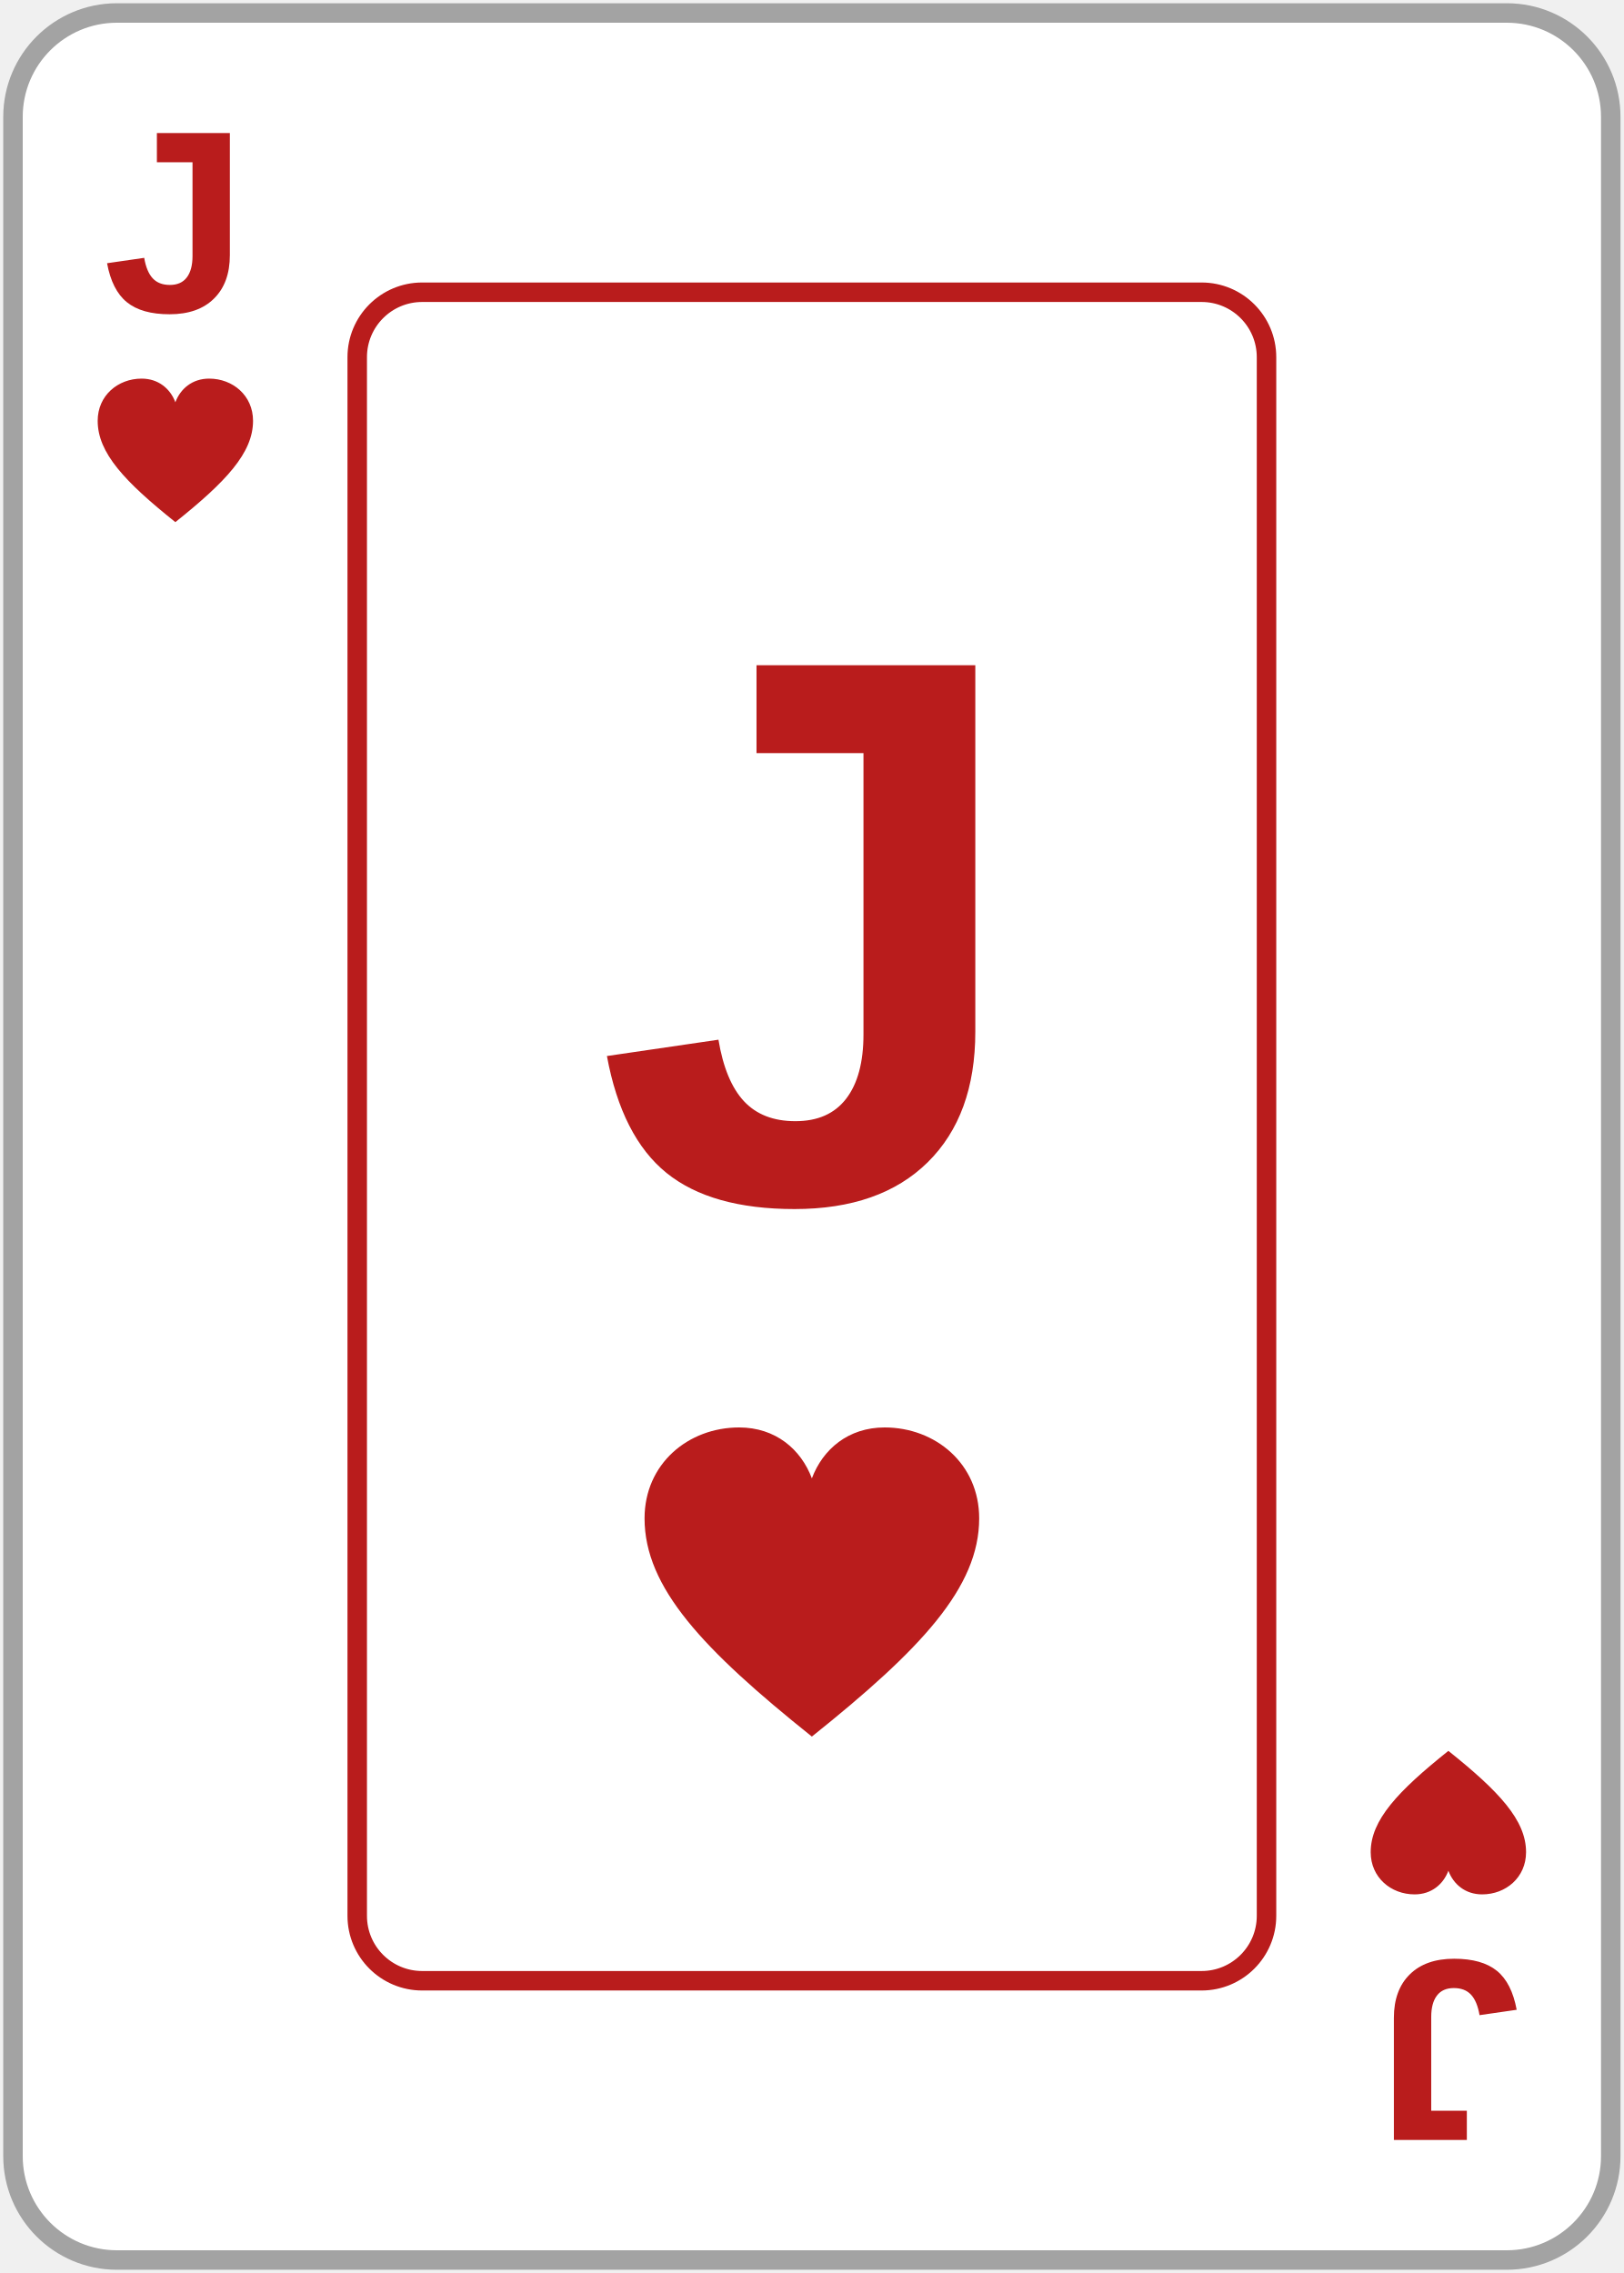
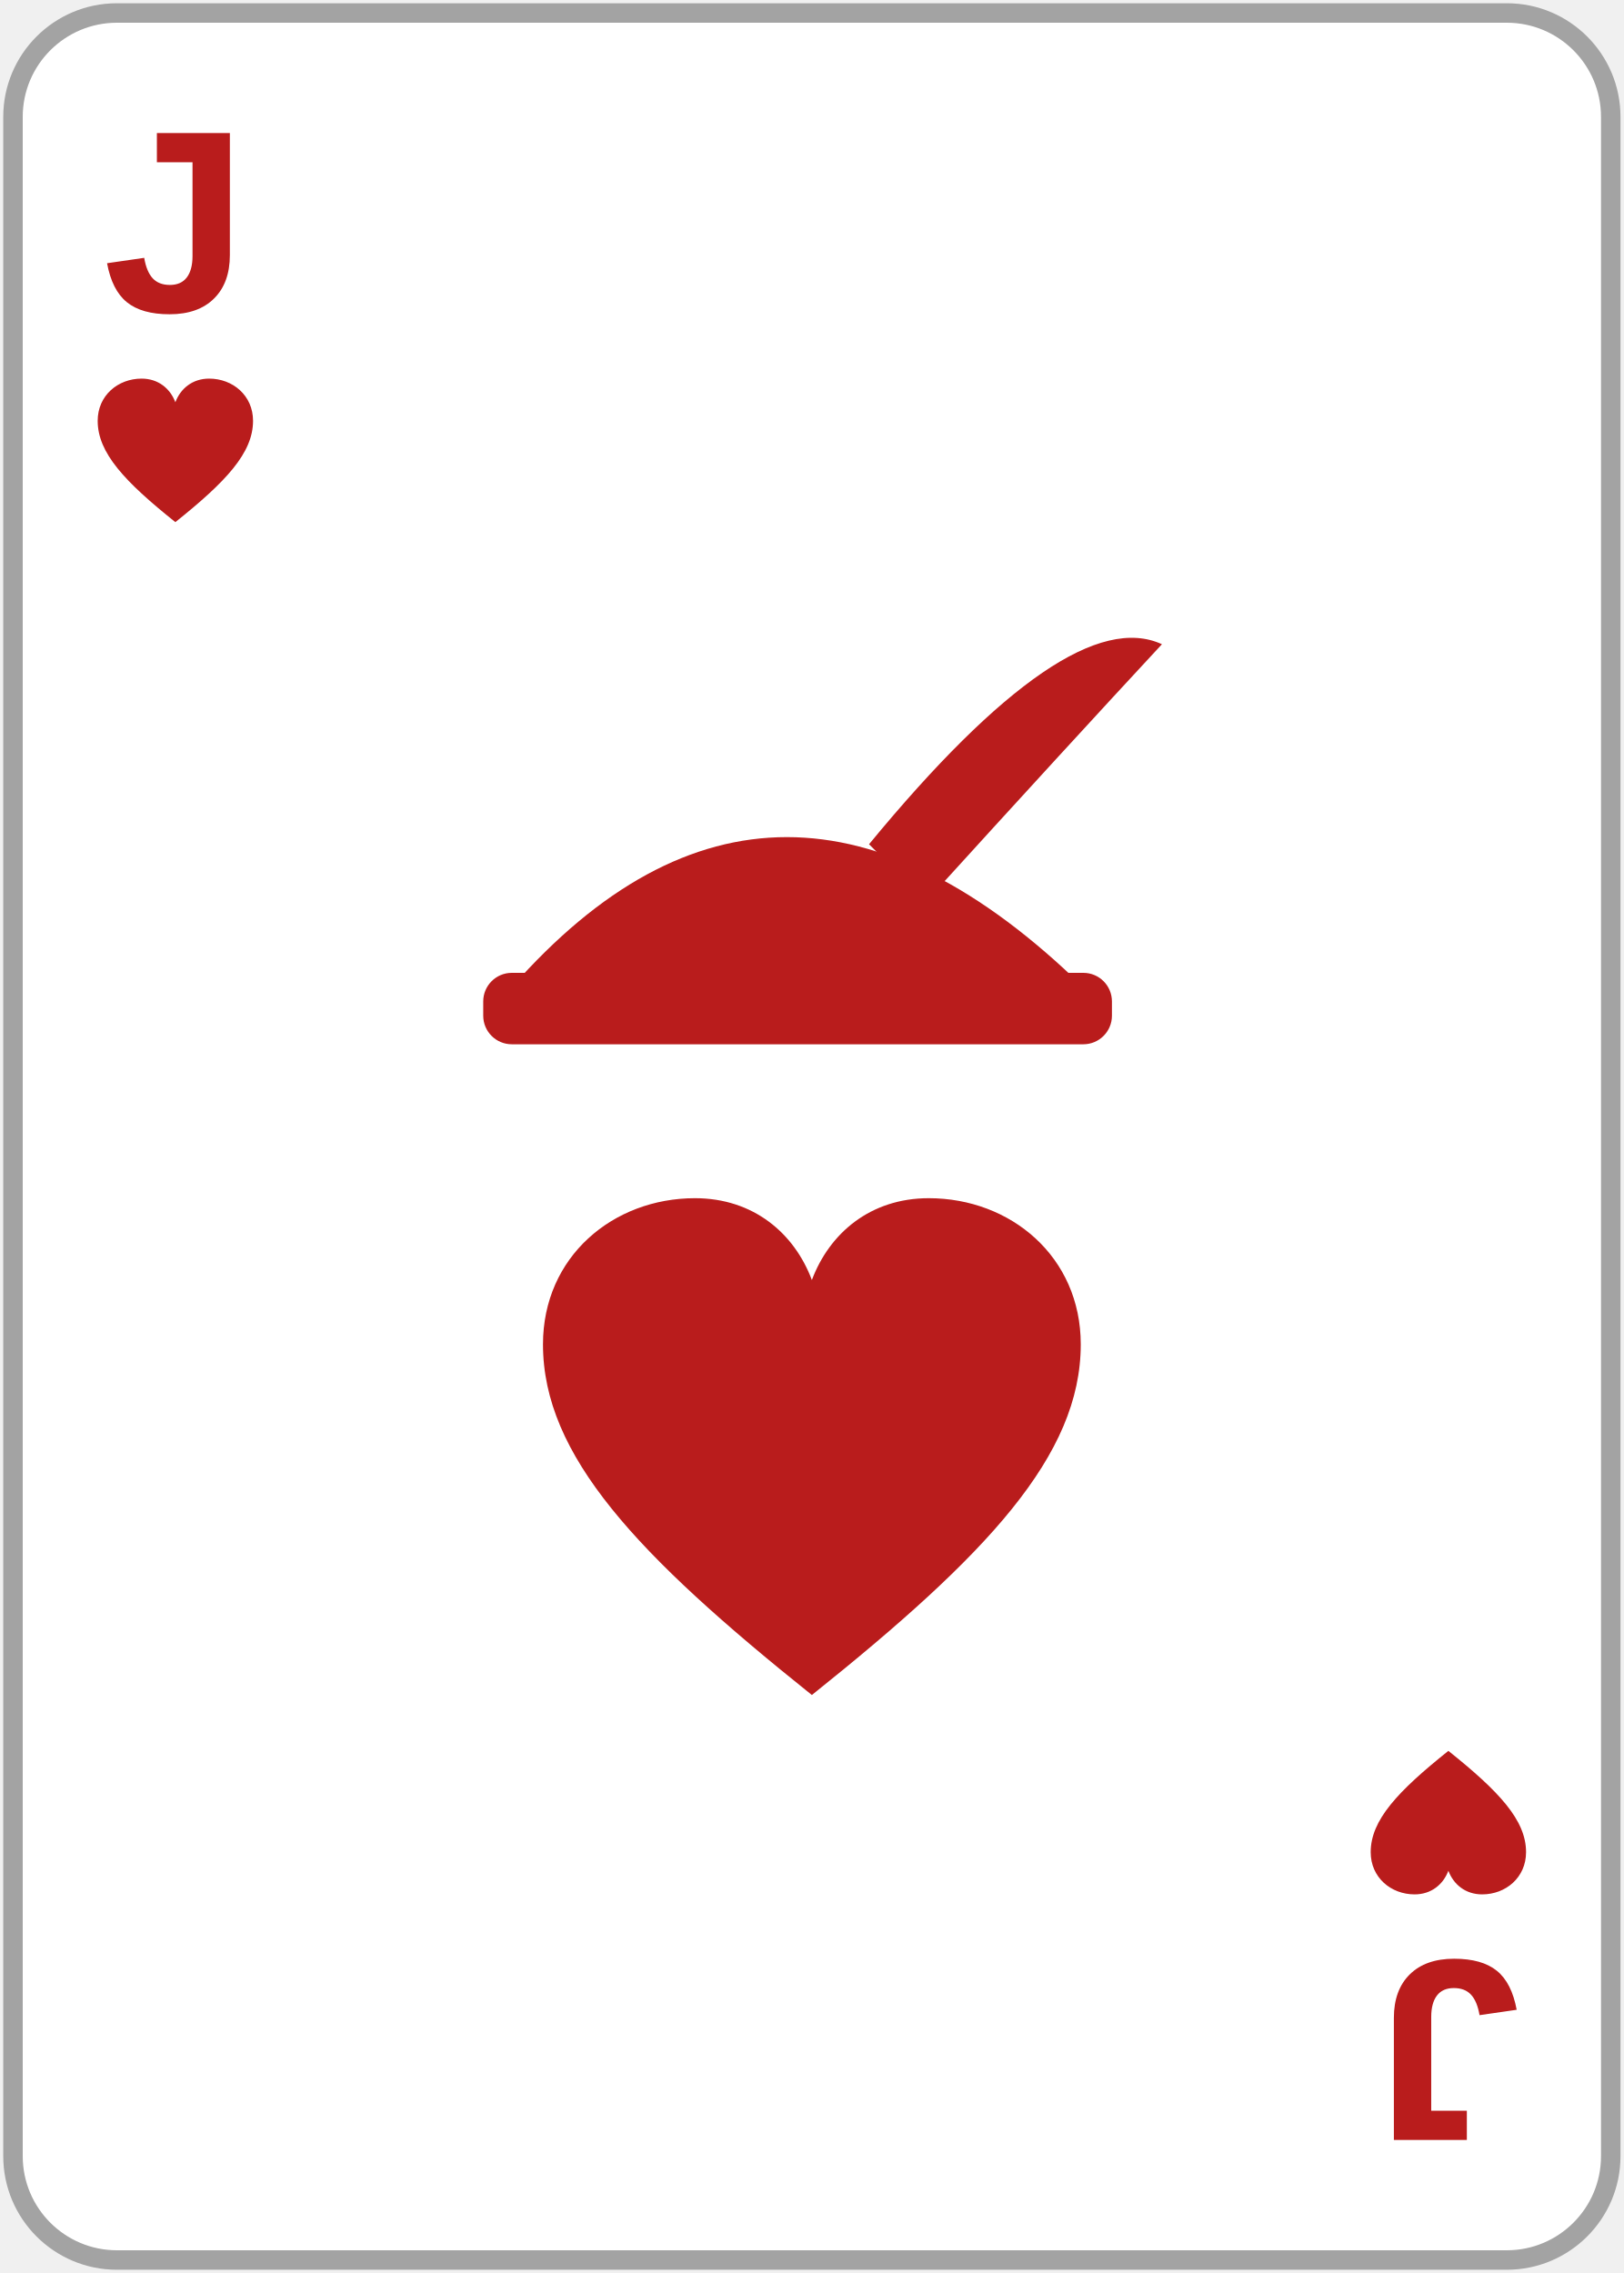
<svg xmlns="http://www.w3.org/2000/svg" viewBox="0 0 250 350" role="img">
  <rect x="2" y="2" width="246" height="346" rx="16" fill="#ffffff" stroke="#a3a3a3" stroke-width="3" />
  <g fill="#b91c1c" color="#b91c1c" font-family="Arial, Helvetica, sans-serif">
    <text x="27" y="48" font-size="40" font-weight="700" text-anchor="middle">J</text>
    <g transform="translate(14 57) scale(0.26)">
      <path d="M50 90 C20 66 4 49 4 30 C4 15 16 5 30 5 C40 5 47 11 50 19 C53 11 60 5 70 5 C84 5 96 15 96 30 C96 49 80 66 50 90 Z" />
    </g>
    <g transform="rotate(180 125 175)">
      <text x="27" y="48" font-size="40" font-weight="700" text-anchor="middle">J</text>
      <g transform="translate(14 57) scale(0.26)">
        <path d="M50 90 C20 66 4 49 4 30 C4 15 16 5 30 5 C40 5 47 11 50 19 C53 11 60 5 70 5 C84 5 96 15 96 30 C96 49 80 66 50 90 Z" />
      </g>
    </g>
-     <rect x="55" y="45" width="140" height="260" rx="10" fill="none" stroke="currentColor" stroke-width="3" />
-     <text x="125" y="185" font-size="120" font-weight="700" text-anchor="middle">J</text>
-     <g transform="translate(97 217) scale(0.56)">
+     <g transform="translate(70 97) scale(1.1)">
+       <path d="M8 50 Q45 8 88 50 Z" />
+       <rect x="4" y="48" width="88" height="10" rx="4" />
+       <path d="M58 30 Q86 -4 99 2 Q86 16 66 38 Z" />
+     </g>
+     <g transform="translate(80 180) scale(0.9)">
      <path d="M50 90 C20 66 4 49 4 30 C4 15 16 5 30 5 C40 5 47 11 50 19 C53 11 60 5 70 5 C84 5 96 15 96 30 C96 49 80 66 50 90 Z" />
    </g>
  </g>
</svg>
